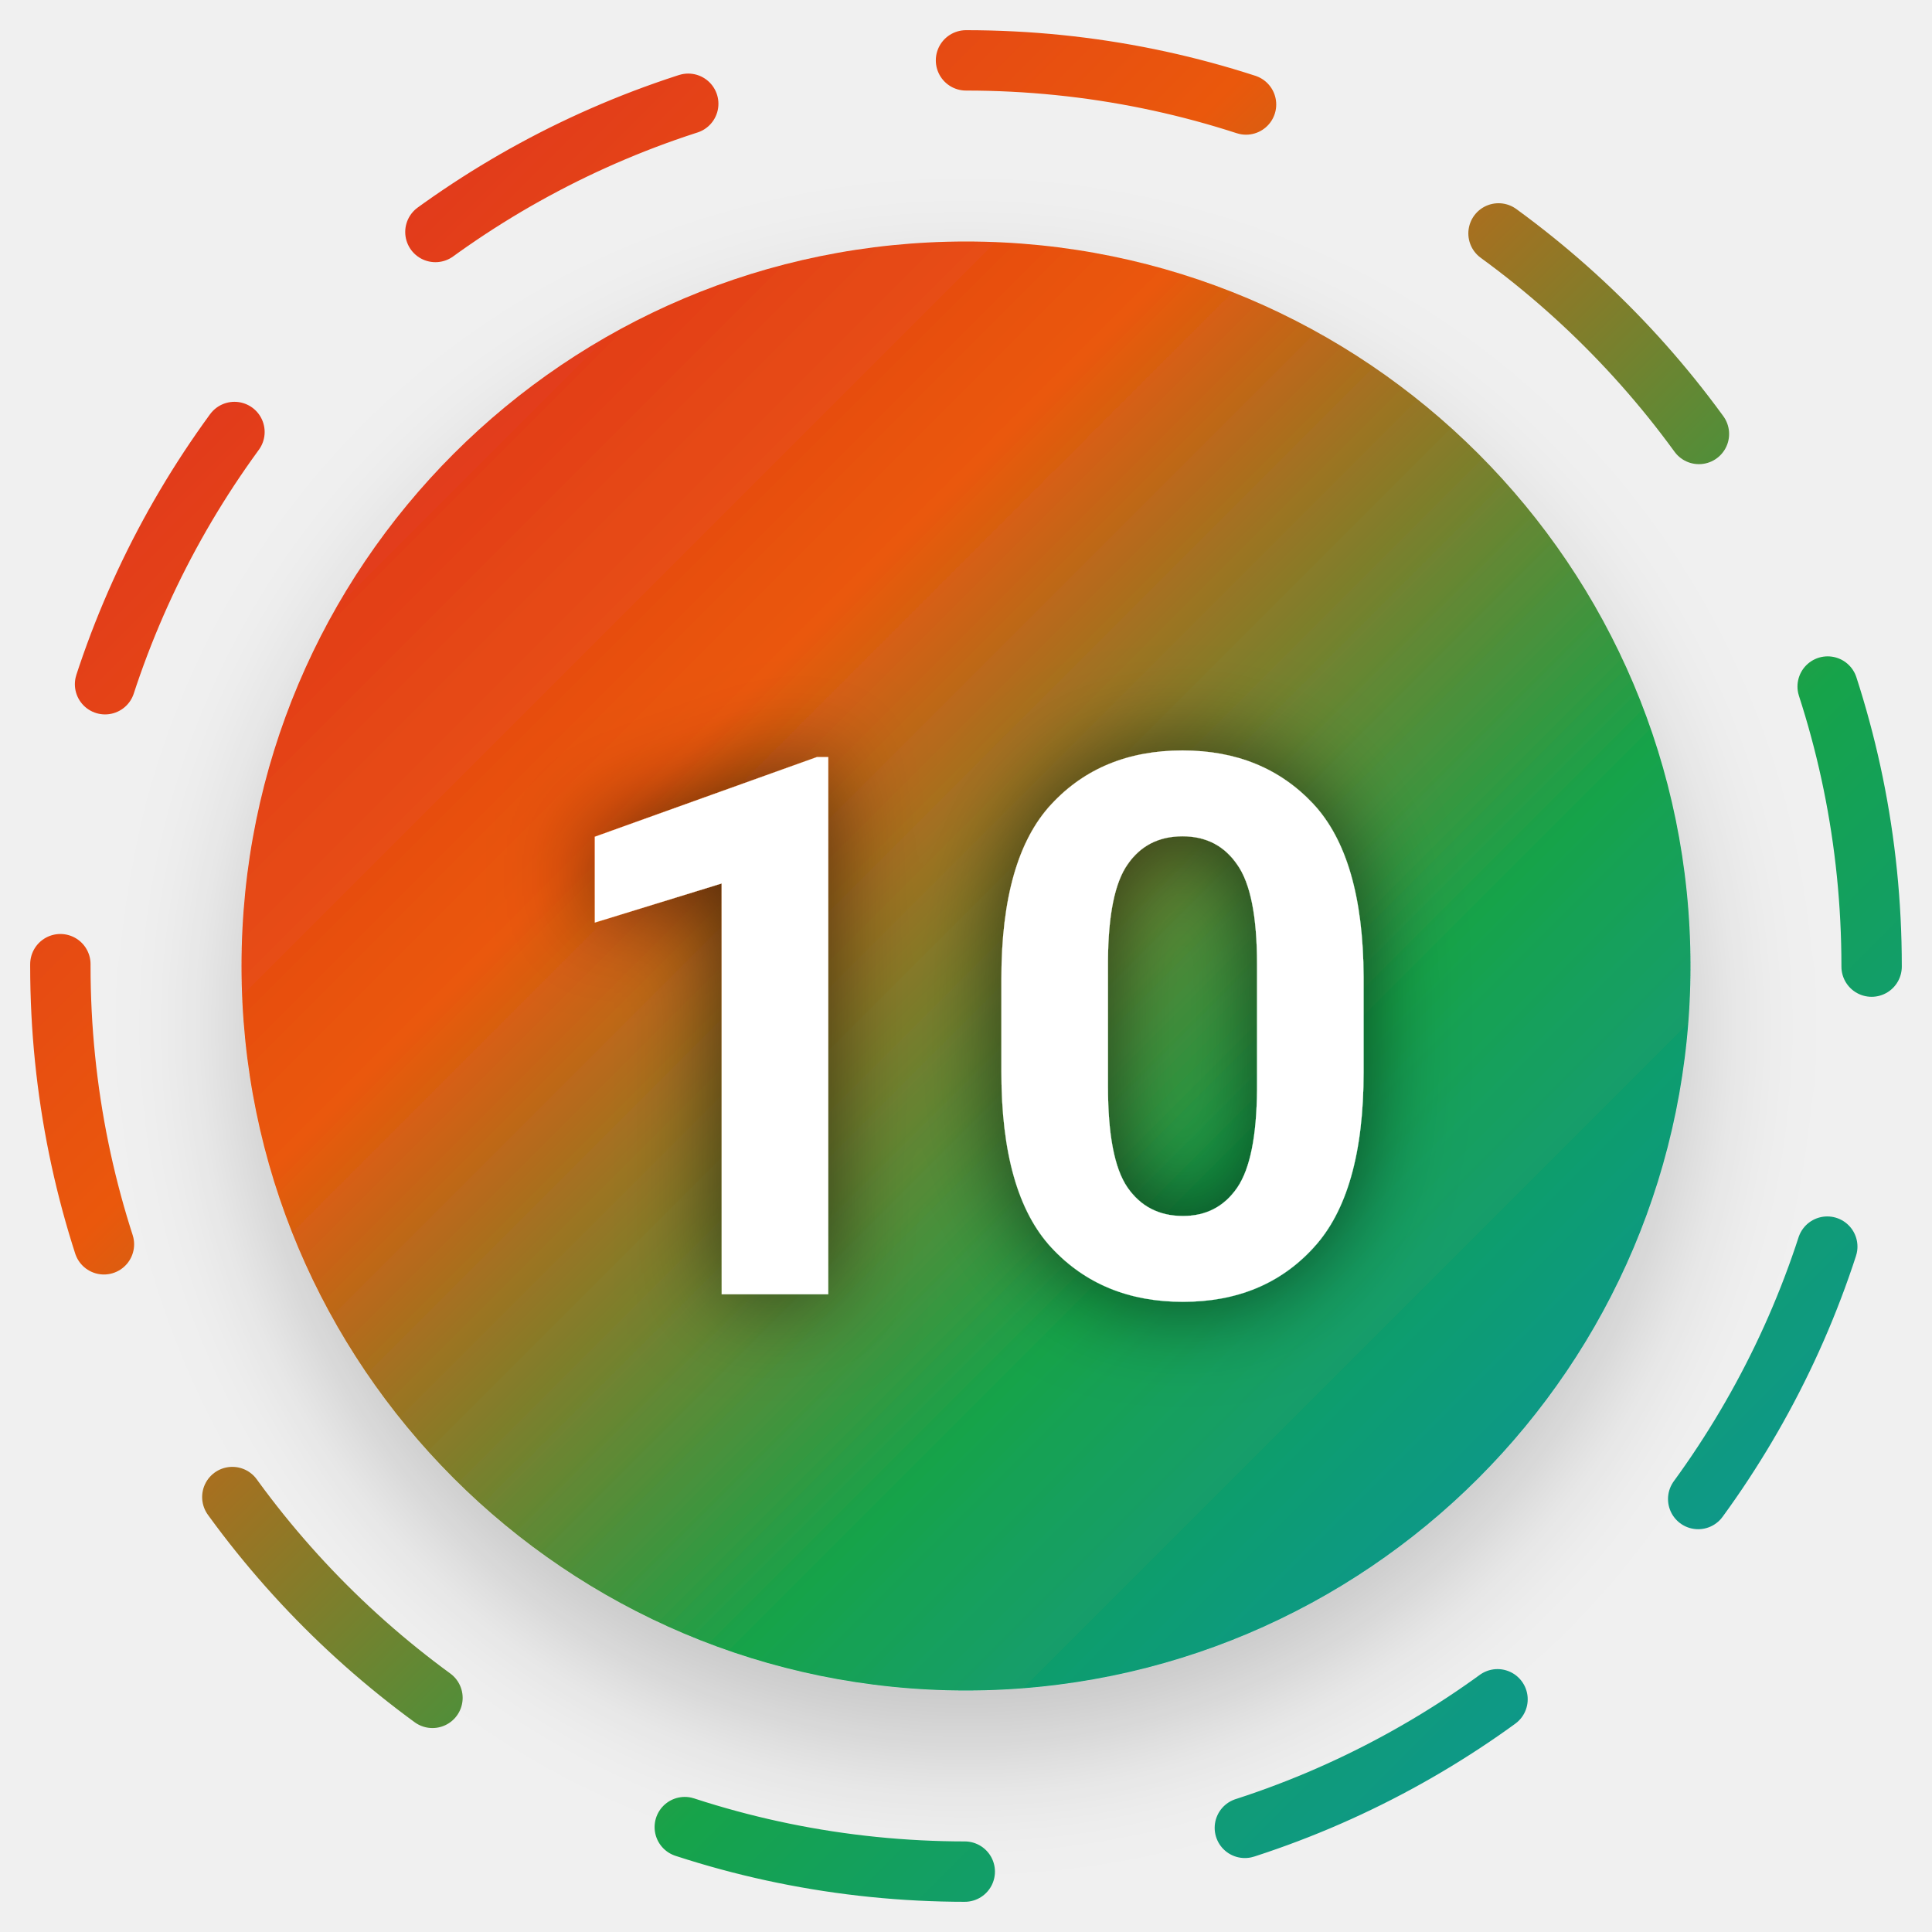
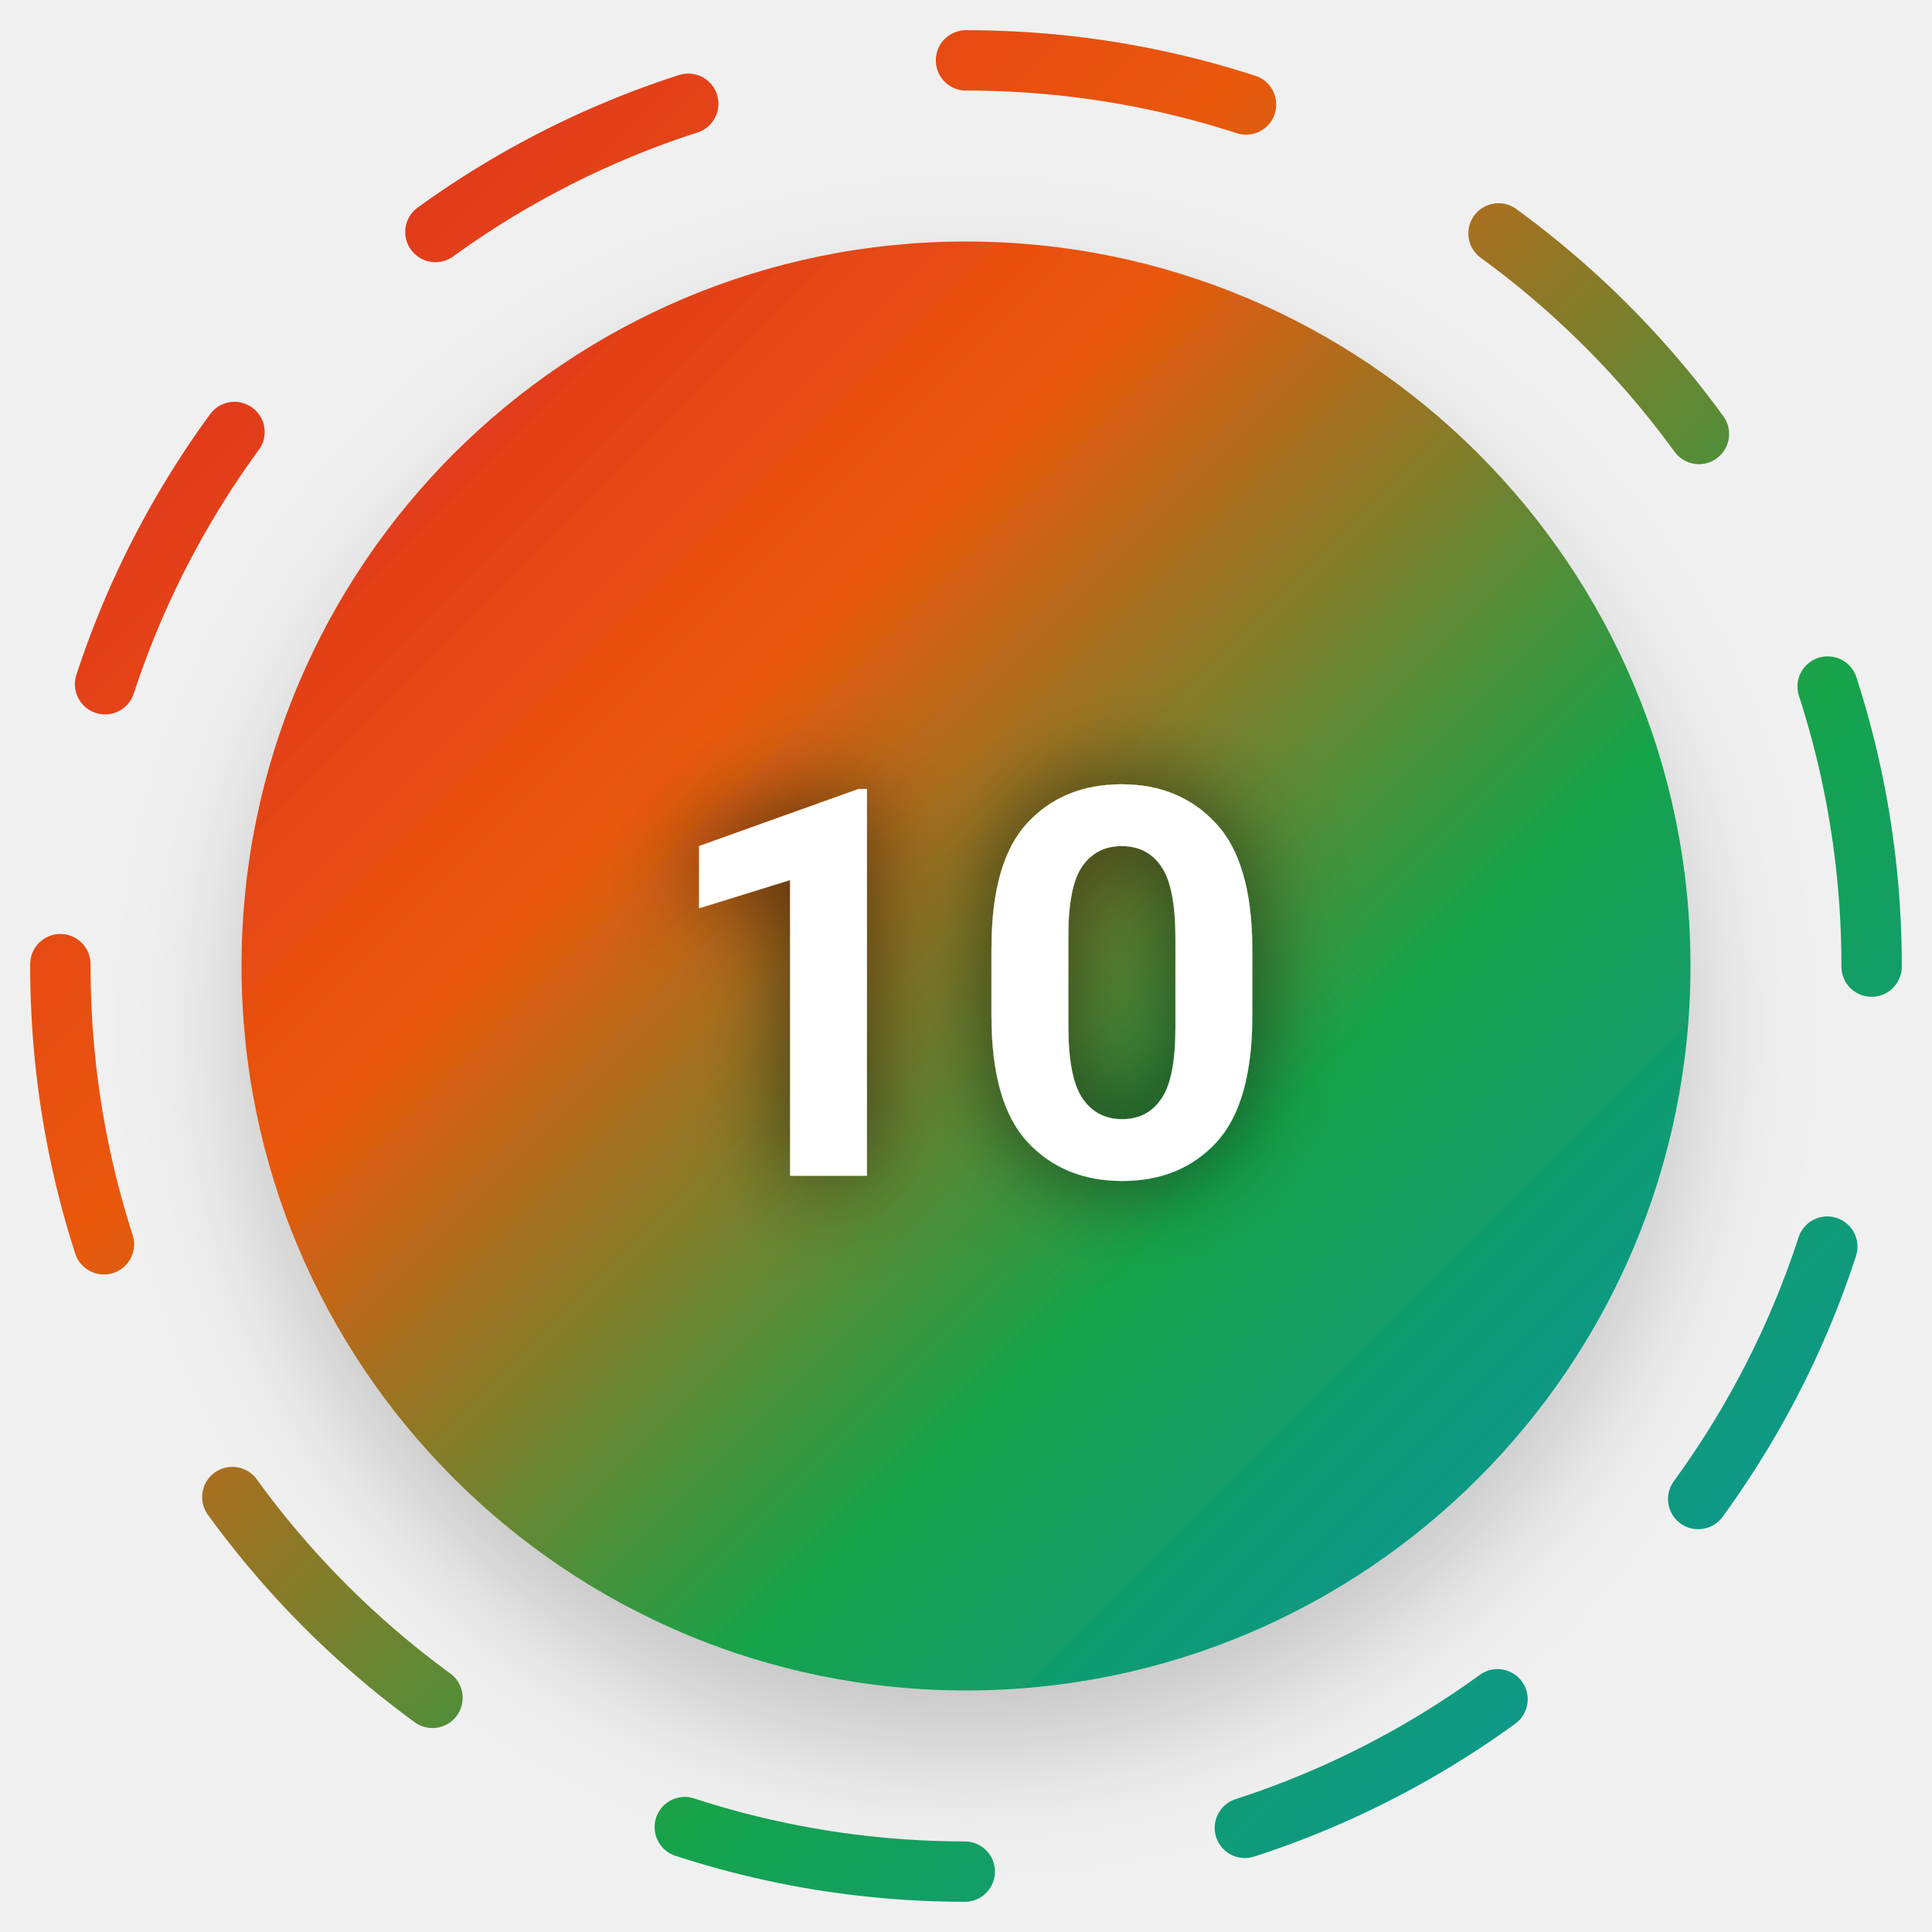
<svg xmlns="http://www.w3.org/2000/svg" width="64" height="64" viewBox="0 0 64 64" role="img" aria-label="Level 10">
  <defs>
    <linearGradient id="ring" x1="0" y1="0" x2="1" y2="1">
      <stop offset="0%" stop-color="#B87333" />
      <stop offset="100%" stop-color="#D18E52" />
    </linearGradient>
    <linearGradient id="inner" x1="0" y1="0" x2="1" y2="1">
      <stop offset="0%" stop-color="#dc2626" />
      <stop offset="33%" stop-color="#ea580c" />
      <stop offset="66%" stop-color="#16a34a" />
      <stop offset="100%" stop-color="#0891b2" />
    </linearGradient>
    <filter id="shadow" x="-20%" y="-20%" width="140%" height="140%">
      <feDropShadow dx="0" dy="2" stdDeviation="2" flood-color="#000" flood-opacity=".18" />
    </filter>
    <filter id="saturation" x="-20%" y="-20%" width="140%" height="140%">
      <feColorMatrix type="saturate" values="1.0" />
    </filter>
    <filter id="text-shadow" x="-50%" y="-50%" width="200%" height="200%">
      <feDropShadow dx="0" dy="0" stdDeviation="1.5" flood-color="#000" flood-opacity="0.6" />
    </filter>
  </defs>
  <g filter="url(#shadow)">
    <circle cx="32" cy="32" r="24" fill="url(#inner)" filter="url(#saturation)" />
  </g>
-   <text x="32" y="36" font-family="'Segoe UI', 'Roboto', 'Helvetica Neue', Arial, sans-serif" font-size="25" font-weight="700" text-anchor="middle" dominant-baseline="middle" fill="#ffffff" filter="url(#text-shadow)">10</text>
+   <text x="32" y="34" font-family="'Segoe UI', 'Roboto', 'Helvetica Neue', Arial, sans-serif" font-size="150%" font-weight="700" text-anchor="middle" dominant-baseline="middle" fill="#ffffff" filter="url(#text-shadow)">10
+     </text>
  <path d="M 32 2 A 30 30 0 1 1 31.999 2" fill="none" stroke="url(#inner)" stroke-width="2" stroke-linecap="round" stroke-dasharray="9.43 9.43" />
</svg>
